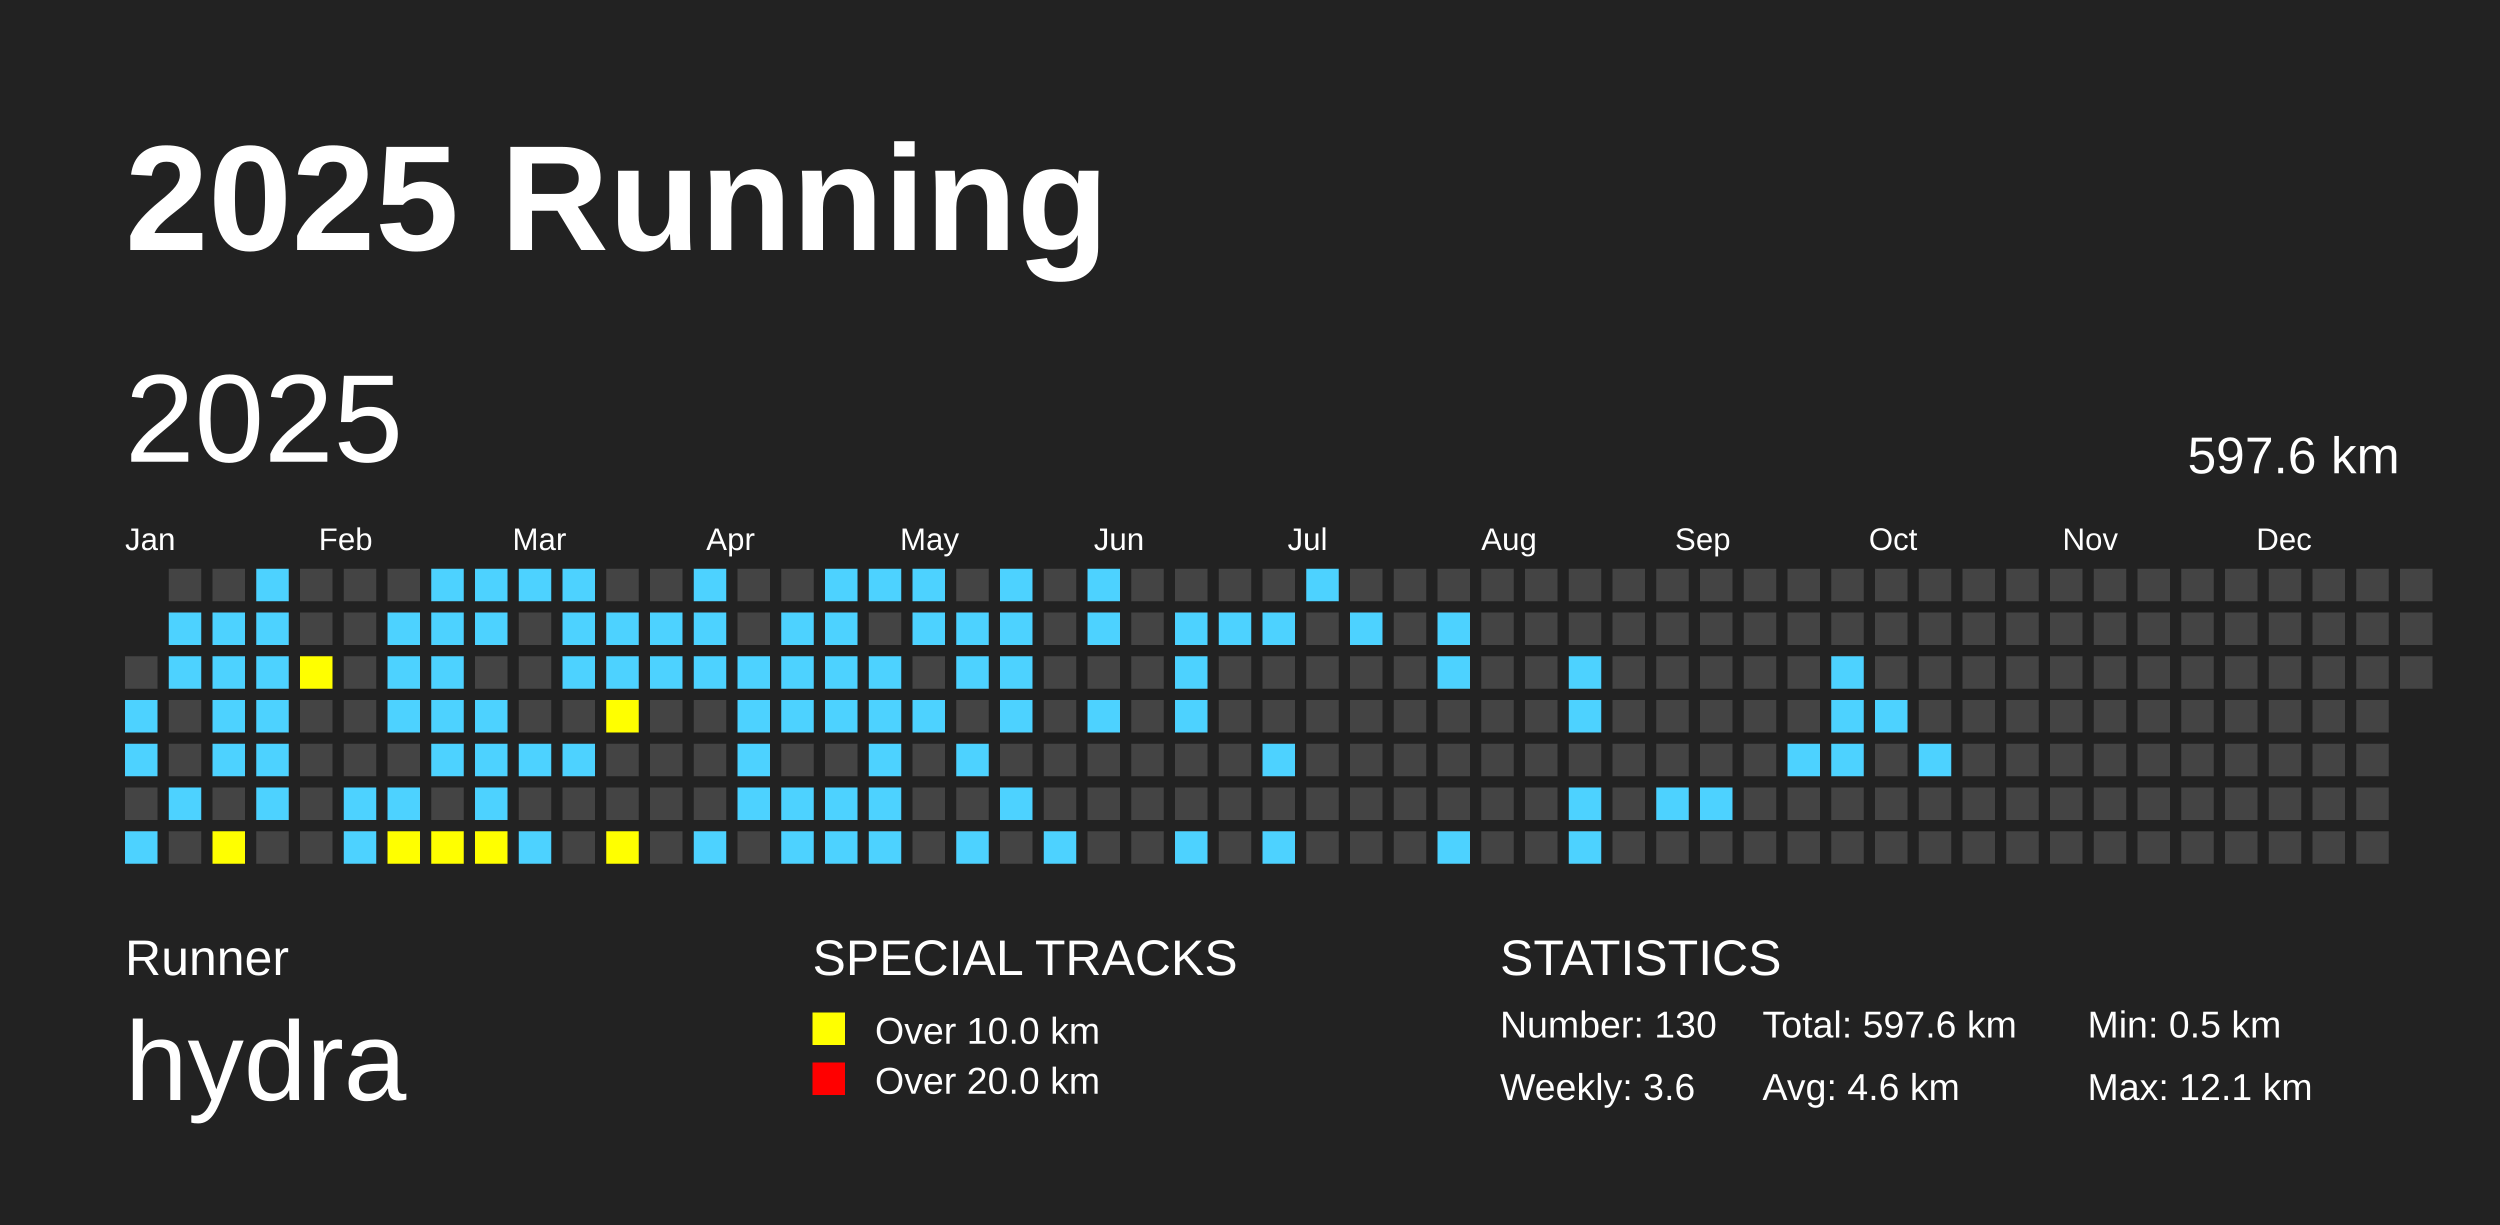
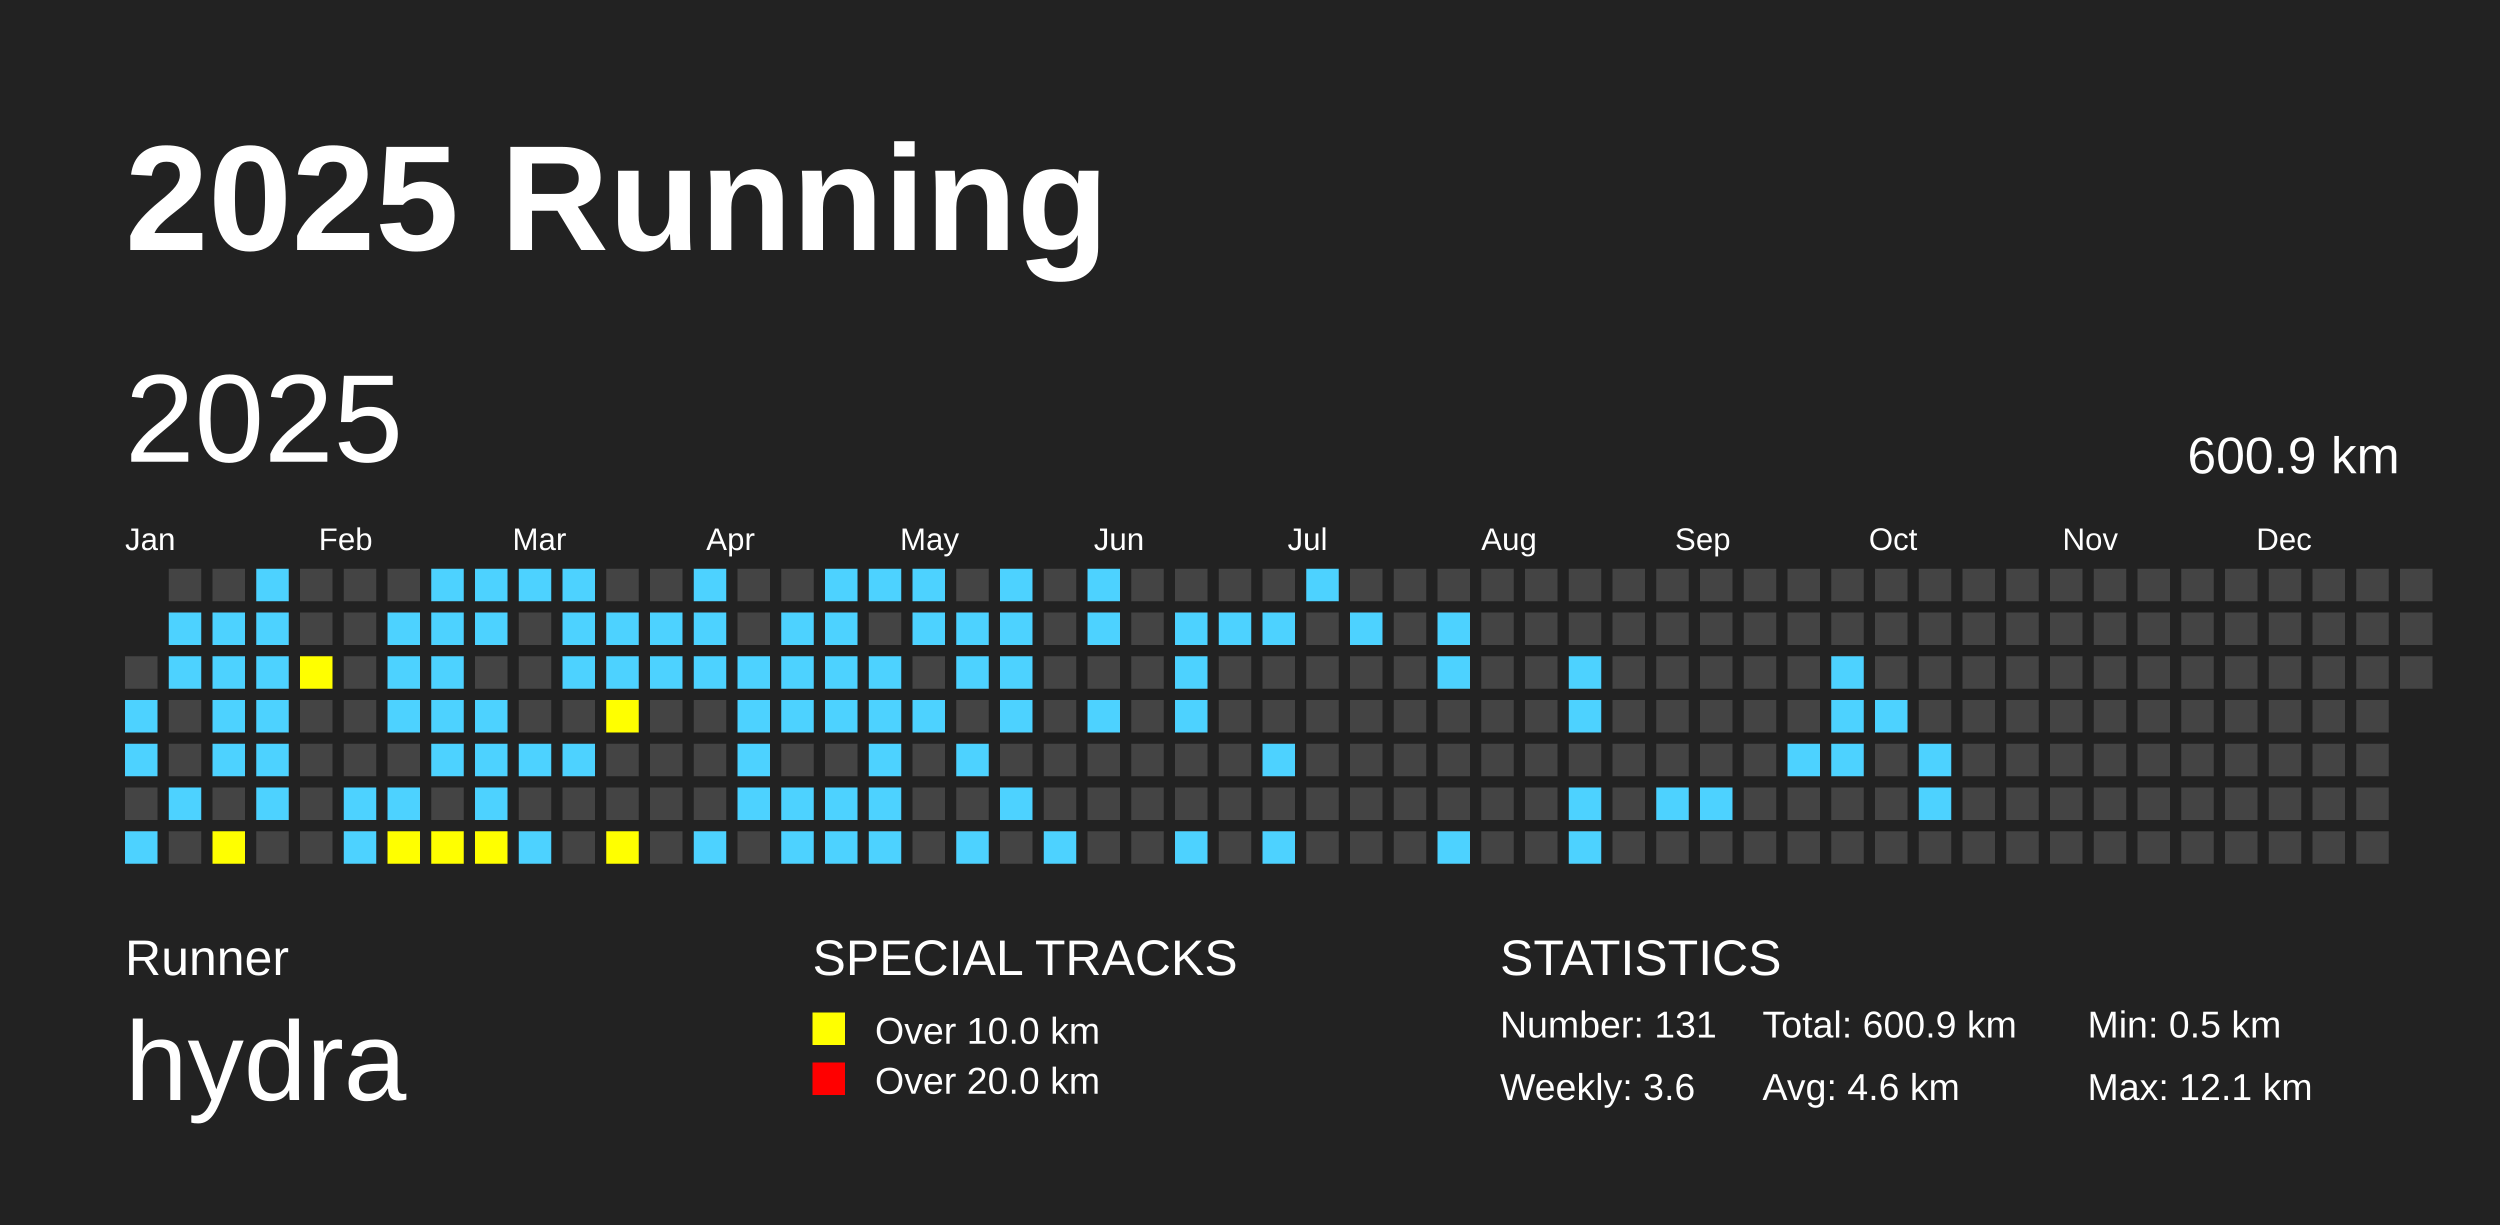
<svg xmlns="http://www.w3.org/2000/svg" baseProfile="full" height="98mm" version="1.1" viewBox="0,0,200,98" width="200mm">
  <defs />
  <rect fill="#222222" height="98" width="200" x="0" y="0" />
  <text fill="#FFFFFF" style="font-size:12px; font-family:Arial; font-weight:bold;" x="10" y="20">2025 Running</text>
  <text fill="#FFFFFF" style="font-size:4px; font-family:Arial" x="10" y="78">Runner</text>
  <text fill="#FFFFFF" style="font-size:9px; font-family:Arial" x="10" y="88">hydra</text>
  <text fill="#FFFFFF" style="font-size:4px; font-family:Arial" x="65" y="78">SPECIAL TRACKS</text>
  <rect fill="yellow" height="2.6" width="2.6" x="65" y="81" />
  <text fill="#FFFFFF" style="font-size:3px; font-family:Arial" x="70" y="83.5">Over 10.0 km</text>
  <rect fill="red" height="2.6" width="2.6" x="65" y="85" />
  <text fill="#FFFFFF" style="font-size:3px; font-family:Arial" x="70" y="87.5">Over 20.0 km</text>
  <text fill="#FFFFFF" style="font-size:4px; font-family:Arial" x="120" y="78">STATISTICS</text>
-   <text fill="#FFFFFF" style="font-size:3px; font-family:Arial" x="120" y="83">Number: 130</text>
+   <text fill="#FFFFFF" style="font-size:3px; font-family:Arial" x="120" y="83">Number: 131</text>
  <text fill="#FFFFFF" style="font-size:3px; font-family:Arial" x="120" y="88">Weekly: 3.6</text>
-   <text fill="#FFFFFF" style="font-size:3px; font-family:Arial" x="141" y="83">Total: 597.6 km</text>
+   <text fill="#FFFFFF" style="font-size:3px; font-family:Arial" x="141" y="83">Total: 600.9 km</text>
  <text fill="#FFFFFF" style="font-size:3px; font-family:Arial" x="141" y="88">Avg: 4.6 km</text>
  <text fill="#FFFFFF" style="font-size:3px; font-family:Arial" x="167" y="83">Min: 0.5 km</text>
  <text fill="#FFFFFF" style="font-size:3px; font-family:Arial" x="167" y="88">Max: 12.1 km</text>
  <text dominant-baseline="hanging" fill="#FFFFFF" style="font-size:10.0px; font-family:Arial;" x="10" y="30">2025</text>
-   <text dominant-baseline="hanging" fill="#FFFFFF" style="font-size:4.125px; font-family:Arial;" x="175" y="35">597.6 km</text>
+   <text dominant-baseline="hanging" fill="#FFFFFF" style="font-size:4.125px; font-family:Arial;" x="175" y="35">600.9 km</text>
  <text fill="#FFFFFF" style="font-size:2.5px; font-family:Arial" x="10.0" y="44">Jan</text>
  <text fill="#FFFFFF" style="font-size:2.5px; font-family:Arial" x="25.5" y="44">Feb</text>
  <text fill="#FFFFFF" style="font-size:2.5px; font-family:Arial" x="41.0" y="44">Mar</text>
  <text fill="#FFFFFF" style="font-size:2.5px; font-family:Arial" x="56.5" y="44">Apr</text>
  <text fill="#FFFFFF" style="font-size:2.5px; font-family:Arial" x="72.0" y="44">May</text>
  <text fill="#FFFFFF" style="font-size:2.5px; font-family:Arial" x="87.5" y="44">Jun</text>
  <text fill="#FFFFFF" style="font-size:2.5px; font-family:Arial" x="103.0" y="44">Jul</text>
  <text fill="#FFFFFF" style="font-size:2.5px; font-family:Arial" x="118.5" y="44">Aug</text>
  <text fill="#FFFFFF" style="font-size:2.5px; font-family:Arial" x="134.0" y="44">Sep</text>
  <text fill="#FFFFFF" style="font-size:2.5px; font-family:Arial" x="149.5" y="44">Oct</text>
  <text fill="#FFFFFF" style="font-size:2.5px; font-family:Arial" x="165.0" y="44">Nov</text>
  <text fill="#FFFFFF" style="font-size:2.5px; font-family:Arial" x="180.5" y="44">Dec</text>
  <rect fill="#444444" height="2.6" width="2.6" x="10.0" y="52.5" />
  <rect fill="#4DD2FF" height="2.6" width="2.6" x="10.0" y="56.0" />
  <rect fill="#4DD2FF" height="2.6" width="2.6" x="10.0" y="59.5" />
  <rect fill="#444444" height="2.6" width="2.6" x="10.0" y="63.0" />
  <rect fill="#4DD2FF" height="2.6" width="2.6" x="10.0" y="66.5" />
  <rect fill="#444444" height="2.6" width="2.6" x="13.5" y="45.5" />
  <rect fill="#4DD2FF" height="2.6" width="2.6" x="13.5" y="49.0" />
  <rect fill="#4DD2FF" height="2.6" width="2.6" x="13.5" y="52.5" />
  <rect fill="#444444" height="2.6" width="2.6" x="13.5" y="56.0" />
  <rect fill="#444444" height="2.6" width="2.6" x="13.5" y="59.5" />
  <rect fill="#4DD2FF" height="2.6" width="2.6" x="13.5" y="63.0" />
  <rect fill="#444444" height="2.6" width="2.6" x="13.5" y="66.5" />
  <rect fill="#444444" height="2.6" width="2.6" x="17.0" y="45.5" />
  <rect fill="#4DD2FF" height="2.6" width="2.6" x="17.0" y="49.0" />
  <rect fill="#4DD2FF" height="2.6" width="2.6" x="17.0" y="52.5" />
  <rect fill="#4DD2FF" height="2.6" width="2.6" x="17.0" y="56.0" />
  <rect fill="#4DD2FF" height="2.6" width="2.6" x="17.0" y="59.5" />
  <rect fill="#444444" height="2.6" width="2.6" x="17.0" y="63.0" />
  <rect fill="yellow" height="2.6" width="2.6" x="17.0" y="66.5" />
  <rect fill="#4DD2FF" height="2.6" width="2.6" x="20.5" y="45.5" />
  <rect fill="#4DD2FF" height="2.6" width="2.6" x="20.5" y="49.0" />
  <rect fill="#4DD2FF" height="2.6" width="2.6" x="20.5" y="52.5" />
  <rect fill="#4DD2FF" height="2.6" width="2.6" x="20.5" y="56.0" />
  <rect fill="#4DD2FF" height="2.6" width="2.6" x="20.5" y="59.5" />
  <rect fill="#4DD2FF" height="2.6" width="2.6" x="20.5" y="63.0" />
  <rect fill="#444444" height="2.6" width="2.6" x="20.5" y="66.5" />
  <rect fill="#444444" height="2.6" width="2.6" x="24.0" y="45.5" />
  <rect fill="#444444" height="2.6" width="2.6" x="24.0" y="49.0" />
  <rect fill="yellow" height="2.6" width="2.6" x="24.0" y="52.5" />
  <rect fill="#444444" height="2.6" width="2.6" x="24.0" y="56.0" />
  <rect fill="#444444" height="2.6" width="2.6" x="24.0" y="59.5" />
  <rect fill="#444444" height="2.6" width="2.6" x="24.0" y="63.0" />
  <rect fill="#444444" height="2.6" width="2.6" x="24.0" y="66.5" />
  <rect fill="#444444" height="2.6" width="2.6" x="27.5" y="45.5" />
  <rect fill="#444444" height="2.6" width="2.6" x="27.5" y="49.0" />
  <rect fill="#444444" height="2.6" width="2.6" x="27.5" y="52.5" />
  <rect fill="#444444" height="2.6" width="2.6" x="27.5" y="56.0" />
  <rect fill="#444444" height="2.6" width="2.6" x="27.5" y="59.5" />
  <rect fill="#4DD2FF" height="2.6" width="2.6" x="27.5" y="63.0" />
  <rect fill="#4DD2FF" height="2.6" width="2.6" x="27.5" y="66.5" />
  <rect fill="#444444" height="2.6" width="2.6" x="31.0" y="45.5" />
  <rect fill="#4DD2FF" height="2.6" width="2.6" x="31.0" y="49.0" />
  <rect fill="#4DD2FF" height="2.6" width="2.6" x="31.0" y="52.5" />
  <rect fill="#4DD2FF" height="2.6" width="2.6" x="31.0" y="56.0" />
  <rect fill="#444444" height="2.6" width="2.6" x="31.0" y="59.5" />
  <rect fill="#4DD2FF" height="2.6" width="2.6" x="31.0" y="63.0" />
  <rect fill="yellow" height="2.6" width="2.6" x="31.0" y="66.5" />
  <rect fill="#4DD2FF" height="2.6" width="2.6" x="34.5" y="45.5" />
  <rect fill="#4DD2FF" height="2.6" width="2.6" x="34.5" y="49.0" />
  <rect fill="#4DD2FF" height="2.6" width="2.6" x="34.5" y="52.5" />
  <rect fill="#4DD2FF" height="2.6" width="2.6" x="34.5" y="56.0" />
  <rect fill="#4DD2FF" height="2.6" width="2.6" x="34.5" y="59.5" />
  <rect fill="#444444" height="2.6" width="2.6" x="34.5" y="63.0" />
  <rect fill="yellow" height="2.6" width="2.6" x="34.5" y="66.5" />
  <rect fill="#4DD2FF" height="2.6" width="2.6" x="38.0" y="45.5" />
  <rect fill="#4DD2FF" height="2.6" width="2.6" x="38.0" y="49.0" />
  <rect fill="#444444" height="2.6" width="2.6" x="38.0" y="52.5" />
  <rect fill="#4DD2FF" height="2.6" width="2.6" x="38.0" y="56.0" />
  <rect fill="#4DD2FF" height="2.6" width="2.6" x="38.0" y="59.5" />
  <rect fill="#4DD2FF" height="2.6" width="2.6" x="38.0" y="63.0" />
  <rect fill="yellow" height="2.6" width="2.6" x="38.0" y="66.5" />
  <rect fill="#4DD2FF" height="2.6" width="2.6" x="41.5" y="45.5" />
  <rect fill="#444444" height="2.6" width="2.6" x="41.5" y="49.0" />
  <rect fill="#444444" height="2.6" width="2.6" x="41.5" y="52.5" />
  <rect fill="#444444" height="2.6" width="2.6" x="41.5" y="56.0" />
  <rect fill="#4DD2FF" height="2.6" width="2.6" x="41.5" y="59.5" />
  <rect fill="#444444" height="2.6" width="2.6" x="41.5" y="63.0" />
  <rect fill="#4DD2FF" height="2.6" width="2.6" x="41.5" y="66.5" />
  <rect fill="#4DD2FF" height="2.6" width="2.6" x="45.0" y="45.5" />
  <rect fill="#4DD2FF" height="2.6" width="2.6" x="45.0" y="49.0" />
  <rect fill="#4DD2FF" height="2.6" width="2.6" x="45.0" y="52.5" />
  <rect fill="#444444" height="2.6" width="2.6" x="45.0" y="56.0" />
  <rect fill="#4DD2FF" height="2.6" width="2.6" x="45.0" y="59.5" />
  <rect fill="#444444" height="2.6" width="2.6" x="45.0" y="63.0" />
  <rect fill="#444444" height="2.6" width="2.6" x="45.0" y="66.5" />
  <rect fill="#444444" height="2.6" width="2.6" x="48.5" y="45.5" />
  <rect fill="#4DD2FF" height="2.6" width="2.6" x="48.5" y="49.0" />
  <rect fill="#4DD2FF" height="2.6" width="2.6" x="48.5" y="52.5" />
  <rect fill="yellow" height="2.6" width="2.6" x="48.5" y="56.0" />
  <rect fill="#444444" height="2.6" width="2.6" x="48.5" y="59.5" />
  <rect fill="#444444" height="2.6" width="2.6" x="48.5" y="63.0" />
  <rect fill="yellow" height="2.6" width="2.6" x="48.5" y="66.5" />
  <rect fill="#444444" height="2.6" width="2.6" x="52.0" y="45.5" />
  <rect fill="#4DD2FF" height="2.6" width="2.6" x="52.0" y="49.0" />
  <rect fill="#4DD2FF" height="2.6" width="2.6" x="52.0" y="52.5" />
  <rect fill="#444444" height="2.6" width="2.6" x="52.0" y="56.0" />
  <rect fill="#444444" height="2.6" width="2.6" x="52.0" y="59.5" />
  <rect fill="#444444" height="2.6" width="2.6" x="52.0" y="63.0" />
  <rect fill="#444444" height="2.6" width="2.6" x="52.0" y="66.5" />
  <rect fill="#4DD2FF" height="2.6" width="2.6" x="55.5" y="45.5" />
  <rect fill="#4DD2FF" height="2.6" width="2.6" x="55.5" y="49.0" />
  <rect fill="#4DD2FF" height="2.6" width="2.6" x="55.5" y="52.5" />
  <rect fill="#444444" height="2.6" width="2.6" x="55.5" y="56.0" />
  <rect fill="#444444" height="2.6" width="2.6" x="55.5" y="59.5" />
  <rect fill="#444444" height="2.6" width="2.6" x="55.5" y="63.0" />
  <rect fill="#4DD2FF" height="2.6" width="2.6" x="55.5" y="66.5" />
  <rect fill="#444444" height="2.6" width="2.6" x="59.0" y="45.5" />
  <rect fill="#444444" height="2.6" width="2.6" x="59.0" y="49.0" />
  <rect fill="#4DD2FF" height="2.6" width="2.6" x="59.0" y="52.5" />
  <rect fill="#4DD2FF" height="2.6" width="2.6" x="59.0" y="56.0" />
  <rect fill="#4DD2FF" height="2.6" width="2.6" x="59.0" y="59.5" />
  <rect fill="#4DD2FF" height="2.6" width="2.6" x="59.0" y="63.0" />
  <rect fill="#444444" height="2.6" width="2.6" x="59.0" y="66.5" />
  <rect fill="#444444" height="2.6" width="2.6" x="62.5" y="45.5" />
  <rect fill="#4DD2FF" height="2.6" width="2.6" x="62.5" y="49.0" />
  <rect fill="#4DD2FF" height="2.6" width="2.6" x="62.5" y="52.5" />
  <rect fill="#4DD2FF" height="2.6" width="2.6" x="62.5" y="56.0" />
  <rect fill="#444444" height="2.6" width="2.6" x="62.5" y="59.5" />
  <rect fill="#4DD2FF" height="2.6" width="2.6" x="62.5" y="63.0" />
  <rect fill="#4DD2FF" height="2.6" width="2.6" x="62.5" y="66.5" />
  <rect fill="#4DD2FF" height="2.6" width="2.6" x="66.0" y="45.5" />
  <rect fill="#4DD2FF" height="2.6" width="2.6" x="66.0" y="49.0" />
  <rect fill="#4DD2FF" height="2.6" width="2.6" x="66.0" y="52.5" />
  <rect fill="#4DD2FF" height="2.6" width="2.6" x="66.0" y="56.0" />
  <rect fill="#444444" height="2.6" width="2.6" x="66.0" y="59.5" />
  <rect fill="#4DD2FF" height="2.6" width="2.6" x="66.0" y="63.0" />
  <rect fill="#4DD2FF" height="2.6" width="2.6" x="66.0" y="66.5" />
  <rect fill="#4DD2FF" height="2.6" width="2.6" x="69.5" y="45.5" />
  <rect fill="#444444" height="2.6" width="2.6" x="69.5" y="49.0" />
  <rect fill="#4DD2FF" height="2.6" width="2.6" x="69.5" y="52.5" />
  <rect fill="#4DD2FF" height="2.6" width="2.6" x="69.5" y="56.0" />
  <rect fill="#4DD2FF" height="2.6" width="2.6" x="69.5" y="59.5" />
  <rect fill="#4DD2FF" height="2.6" width="2.6" x="69.5" y="63.0" />
  <rect fill="#4DD2FF" height="2.6" width="2.6" x="69.5" y="66.5" />
  <rect fill="#4DD2FF" height="2.6" width="2.6" x="73.0" y="45.5" />
  <rect fill="#4DD2FF" height="2.6" width="2.6" x="73.0" y="49.0" />
  <rect fill="#444444" height="2.6" width="2.6" x="73.0" y="52.5" />
  <rect fill="#4DD2FF" height="2.6" width="2.6" x="73.0" y="56.0" />
  <rect fill="#444444" height="2.6" width="2.6" x="73.0" y="59.5" />
  <rect fill="#444444" height="2.6" width="2.6" x="73.0" y="63.0" />
  <rect fill="#444444" height="2.6" width="2.6" x="73.0" y="66.5" />
  <rect fill="#444444" height="2.6" width="2.6" x="76.5" y="45.5" />
  <rect fill="#4DD2FF" height="2.6" width="2.6" x="76.5" y="49.0" />
  <rect fill="#4DD2FF" height="2.6" width="2.6" x="76.5" y="52.5" />
  <rect fill="#444444" height="2.6" width="2.6" x="76.5" y="56.0" />
  <rect fill="#4DD2FF" height="2.6" width="2.6" x="76.5" y="59.5" />
  <rect fill="#444444" height="2.6" width="2.6" x="76.5" y="63.0" />
  <rect fill="#4DD2FF" height="2.6" width="2.6" x="76.5" y="66.5" />
  <rect fill="#4DD2FF" height="2.6" width="2.6" x="80.0" y="45.5" />
  <rect fill="#4DD2FF" height="2.6" width="2.6" x="80.0" y="49.0" />
  <rect fill="#4DD2FF" height="2.6" width="2.6" x="80.0" y="52.5" />
  <rect fill="#4DD2FF" height="2.6" width="2.6" x="80.0" y="56.0" />
  <rect fill="#444444" height="2.6" width="2.6" x="80.0" y="59.5" />
  <rect fill="#4DD2FF" height="2.6" width="2.6" x="80.0" y="63.0" />
  <rect fill="#444444" height="2.6" width="2.6" x="80.0" y="66.5" />
  <rect fill="#444444" height="2.6" width="2.6" x="83.5" y="45.5" />
  <rect fill="#444444" height="2.6" width="2.6" x="83.5" y="49.0" />
  <rect fill="#444444" height="2.6" width="2.6" x="83.5" y="52.5" />
  <rect fill="#444444" height="2.6" width="2.6" x="83.5" y="56.0" />
  <rect fill="#444444" height="2.6" width="2.6" x="83.5" y="59.5" />
  <rect fill="#444444" height="2.6" width="2.6" x="83.5" y="63.0" />
  <rect fill="#4DD2FF" height="2.6" width="2.6" x="83.5" y="66.5" />
  <rect fill="#4DD2FF" height="2.6" width="2.6" x="87.0" y="45.5" />
  <rect fill="#4DD2FF" height="2.6" width="2.6" x="87.0" y="49.0" />
  <rect fill="#444444" height="2.6" width="2.6" x="87.0" y="52.5" />
  <rect fill="#4DD2FF" height="2.6" width="2.6" x="87.0" y="56.0" />
  <rect fill="#444444" height="2.6" width="2.6" x="87.0" y="59.5" />
  <rect fill="#444444" height="2.6" width="2.6" x="87.0" y="63.0" />
  <rect fill="#444444" height="2.6" width="2.6" x="87.0" y="66.5" />
  <rect fill="#444444" height="2.6" width="2.6" x="90.5" y="45.5" />
  <rect fill="#444444" height="2.6" width="2.6" x="90.5" y="49.0" />
  <rect fill="#444444" height="2.6" width="2.6" x="90.5" y="52.5" />
  <rect fill="#444444" height="2.6" width="2.6" x="90.5" y="56.0" />
  <rect fill="#444444" height="2.6" width="2.6" x="90.5" y="59.5" />
  <rect fill="#444444" height="2.6" width="2.6" x="90.5" y="63.0" />
  <rect fill="#444444" height="2.6" width="2.6" x="90.5" y="66.5" />
  <rect fill="#444444" height="2.6" width="2.6" x="94.0" y="45.5" />
  <rect fill="#4DD2FF" height="2.6" width="2.6" x="94.0" y="49.0" />
  <rect fill="#4DD2FF" height="2.6" width="2.6" x="94.0" y="52.5" />
  <rect fill="#4DD2FF" height="2.6" width="2.6" x="94.0" y="56.0" />
  <rect fill="#444444" height="2.6" width="2.6" x="94.0" y="59.5" />
  <rect fill="#444444" height="2.6" width="2.6" x="94.0" y="63.0" />
  <rect fill="#4DD2FF" height="2.6" width="2.6" x="94.0" y="66.5" />
  <rect fill="#444444" height="2.6" width="2.6" x="97.5" y="45.5" />
  <rect fill="#4DD2FF" height="2.6" width="2.6" x="97.5" y="49.0" />
  <rect fill="#444444" height="2.6" width="2.6" x="97.5" y="52.5" />
  <rect fill="#444444" height="2.6" width="2.6" x="97.5" y="56.0" />
  <rect fill="#444444" height="2.6" width="2.6" x="97.5" y="59.5" />
  <rect fill="#444444" height="2.6" width="2.6" x="97.5" y="63.0" />
  <rect fill="#444444" height="2.6" width="2.6" x="97.5" y="66.5" />
  <rect fill="#444444" height="2.6" width="2.6" x="101.0" y="45.5" />
  <rect fill="#4DD2FF" height="2.6" width="2.6" x="101.0" y="49.0" />
  <rect fill="#444444" height="2.6" width="2.6" x="101.0" y="52.5" />
  <rect fill="#444444" height="2.6" width="2.6" x="101.0" y="56.0" />
  <rect fill="#4DD2FF" height="2.6" width="2.6" x="101.0" y="59.5" />
  <rect fill="#444444" height="2.6" width="2.6" x="101.0" y="63.0" />
  <rect fill="#4DD2FF" height="2.6" width="2.6" x="101.0" y="66.5" />
  <rect fill="#4DD2FF" height="2.6" width="2.6" x="104.5" y="45.5" />
  <rect fill="#444444" height="2.6" width="2.6" x="104.5" y="49.0" />
  <rect fill="#444444" height="2.6" width="2.6" x="104.5" y="52.5" />
  <rect fill="#444444" height="2.6" width="2.6" x="104.5" y="56.0" />
  <rect fill="#444444" height="2.6" width="2.6" x="104.5" y="59.5" />
  <rect fill="#444444" height="2.6" width="2.6" x="104.5" y="63.0" />
  <rect fill="#444444" height="2.6" width="2.6" x="104.5" y="66.5" />
  <rect fill="#444444" height="2.6" width="2.6" x="108.0" y="45.5" />
  <rect fill="#4DD2FF" height="2.6" width="2.6" x="108.0" y="49.0" />
  <rect fill="#444444" height="2.6" width="2.6" x="108.0" y="52.5" />
  <rect fill="#444444" height="2.6" width="2.6" x="108.0" y="56.0" />
  <rect fill="#444444" height="2.6" width="2.6" x="108.0" y="59.5" />
  <rect fill="#444444" height="2.6" width="2.6" x="108.0" y="63.0" />
  <rect fill="#444444" height="2.6" width="2.6" x="108.0" y="66.5" />
  <rect fill="#444444" height="2.6" width="2.6" x="111.5" y="45.5" />
  <rect fill="#444444" height="2.6" width="2.6" x="111.5" y="49.0" />
  <rect fill="#444444" height="2.6" width="2.6" x="111.5" y="52.5" />
  <rect fill="#444444" height="2.6" width="2.6" x="111.5" y="56.0" />
  <rect fill="#444444" height="2.6" width="2.6" x="111.5" y="59.5" />
  <rect fill="#444444" height="2.6" width="2.6" x="111.5" y="63.0" />
  <rect fill="#444444" height="2.6" width="2.6" x="111.5" y="66.5" />
  <rect fill="#444444" height="2.6" width="2.6" x="115.0" y="45.5" />
  <rect fill="#4DD2FF" height="2.6" width="2.6" x="115.0" y="49.0" />
  <rect fill="#4DD2FF" height="2.6" width="2.6" x="115.0" y="52.5" />
  <rect fill="#444444" height="2.6" width="2.6" x="115.0" y="56.0" />
  <rect fill="#444444" height="2.6" width="2.6" x="115.0" y="59.5" />
  <rect fill="#444444" height="2.6" width="2.6" x="115.0" y="63.0" />
  <rect fill="#4DD2FF" height="2.6" width="2.6" x="115.0" y="66.5" />
  <rect fill="#444444" height="2.6" width="2.6" x="118.5" y="45.5" />
  <rect fill="#444444" height="2.6" width="2.6" x="118.5" y="49.0" />
  <rect fill="#444444" height="2.6" width="2.6" x="118.5" y="52.5" />
  <rect fill="#444444" height="2.6" width="2.6" x="118.5" y="56.0" />
  <rect fill="#444444" height="2.6" width="2.6" x="118.5" y="59.5" />
  <rect fill="#444444" height="2.6" width="2.6" x="118.5" y="63.0" />
  <rect fill="#444444" height="2.6" width="2.6" x="118.5" y="66.5" />
  <rect fill="#444444" height="2.6" width="2.6" x="122.0" y="45.5" />
  <rect fill="#444444" height="2.6" width="2.6" x="122.0" y="49.0" />
  <rect fill="#444444" height="2.6" width="2.6" x="122.0" y="52.5" />
  <rect fill="#444444" height="2.6" width="2.6" x="122.0" y="56.0" />
  <rect fill="#444444" height="2.6" width="2.6" x="122.0" y="59.5" />
  <rect fill="#444444" height="2.6" width="2.6" x="122.0" y="63.0" />
  <rect fill="#444444" height="2.6" width="2.6" x="122.0" y="66.5" />
  <rect fill="#444444" height="2.6" width="2.6" x="125.5" y="45.5" />
  <rect fill="#444444" height="2.6" width="2.6" x="125.5" y="49.0" />
  <rect fill="#4DD2FF" height="2.6" width="2.6" x="125.5" y="52.5" />
  <rect fill="#4DD2FF" height="2.6" width="2.6" x="125.5" y="56.0" />
  <rect fill="#444444" height="2.6" width="2.6" x="125.5" y="59.5" />
  <rect fill="#4DD2FF" height="2.6" width="2.6" x="125.5" y="63.0" />
  <rect fill="#4DD2FF" height="2.6" width="2.6" x="125.5" y="66.5" />
  <rect fill="#444444" height="2.6" width="2.6" x="129.0" y="45.5" />
  <rect fill="#444444" height="2.6" width="2.6" x="129.0" y="49.0" />
  <rect fill="#444444" height="2.6" width="2.6" x="129.0" y="52.5" />
  <rect fill="#444444" height="2.6" width="2.6" x="129.0" y="56.0" />
  <rect fill="#444444" height="2.6" width="2.6" x="129.0" y="59.5" />
  <rect fill="#444444" height="2.6" width="2.6" x="129.0" y="63.0" />
  <rect fill="#444444" height="2.6" width="2.6" x="129.0" y="66.5" />
  <rect fill="#444444" height="2.6" width="2.6" x="132.5" y="45.5" />
  <rect fill="#444444" height="2.6" width="2.6" x="132.5" y="49.0" />
  <rect fill="#444444" height="2.6" width="2.6" x="132.5" y="52.5" />
  <rect fill="#444444" height="2.6" width="2.6" x="132.5" y="56.0" />
  <rect fill="#444444" height="2.6" width="2.6" x="132.5" y="59.5" />
  <rect fill="#4DD2FF" height="2.6" width="2.6" x="132.5" y="63.0" />
  <rect fill="#444444" height="2.6" width="2.6" x="132.5" y="66.5" />
  <rect fill="#444444" height="2.6" width="2.6" x="136.0" y="45.5" />
  <rect fill="#444444" height="2.6" width="2.6" x="136.0" y="49.0" />
  <rect fill="#444444" height="2.6" width="2.6" x="136.0" y="52.5" />
  <rect fill="#444444" height="2.6" width="2.6" x="136.0" y="56.0" />
  <rect fill="#444444" height="2.6" width="2.6" x="136.0" y="59.5" />
  <rect fill="#4DD2FF" height="2.6" width="2.6" x="136.0" y="63.0" />
  <rect fill="#444444" height="2.6" width="2.6" x="136.0" y="66.5" />
  <rect fill="#444444" height="2.6" width="2.6" x="139.5" y="45.5" />
  <rect fill="#444444" height="2.6" width="2.6" x="139.5" y="49.0" />
  <rect fill="#444444" height="2.6" width="2.6" x="139.5" y="52.5" />
  <rect fill="#444444" height="2.6" width="2.6" x="139.5" y="56.0" />
  <rect fill="#444444" height="2.6" width="2.6" x="139.5" y="59.5" />
  <rect fill="#444444" height="2.6" width="2.6" x="139.5" y="63.0" />
  <rect fill="#444444" height="2.6" width="2.6" x="139.5" y="66.5" />
  <rect fill="#444444" height="2.6" width="2.6" x="143.0" y="45.5" />
  <rect fill="#444444" height="2.6" width="2.6" x="143.0" y="49.0" />
  <rect fill="#444444" height="2.6" width="2.6" x="143.0" y="52.5" />
  <rect fill="#444444" height="2.6" width="2.6" x="143.0" y="56.0" />
  <rect fill="#4DD2FF" height="2.6" width="2.6" x="143.0" y="59.5" />
  <rect fill="#444444" height="2.6" width="2.6" x="143.0" y="63.0" />
  <rect fill="#444444" height="2.6" width="2.6" x="143.0" y="66.5" />
  <rect fill="#444444" height="2.6" width="2.6" x="146.5" y="45.5" />
  <rect fill="#444444" height="2.6" width="2.6" x="146.5" y="49.0" />
  <rect fill="#4DD2FF" height="2.6" width="2.6" x="146.5" y="52.5" />
  <rect fill="#4DD2FF" height="2.6" width="2.6" x="146.5" y="56.0" />
  <rect fill="#4DD2FF" height="2.6" width="2.6" x="146.5" y="59.5" />
  <rect fill="#444444" height="2.6" width="2.6" x="146.5" y="63.0" />
  <rect fill="#444444" height="2.6" width="2.6" x="146.5" y="66.5" />
  <rect fill="#444444" height="2.6" width="2.6" x="150.0" y="45.5" />
  <rect fill="#444444" height="2.6" width="2.6" x="150.0" y="49.0" />
  <rect fill="#444444" height="2.6" width="2.6" x="150.0" y="52.5" />
  <rect fill="#4DD2FF" height="2.6" width="2.6" x="150.0" y="56.0" />
  <rect fill="#444444" height="2.6" width="2.6" x="150.0" y="59.5" />
  <rect fill="#444444" height="2.6" width="2.6" x="150.0" y="63.0" />
  <rect fill="#444444" height="2.6" width="2.6" x="150.0" y="66.5" />
  <rect fill="#444444" height="2.6" width="2.6" x="153.5" y="45.5" />
  <rect fill="#444444" height="2.6" width="2.6" x="153.5" y="49.0" />
  <rect fill="#444444" height="2.6" width="2.6" x="153.5" y="52.5" />
  <rect fill="#444444" height="2.6" width="2.6" x="153.5" y="56.0" />
  <rect fill="#4DD2FF" height="2.6" width="2.6" x="153.5" y="59.5" />
-   <rect fill="#444444" height="2.6" width="2.6" x="153.5" y="63.0" />
+   <rect fill="#4DD2FF" height="2.6" width="2.6" x="153.5" y="63.0" />
  <rect fill="#444444" height="2.6" width="2.6" x="153.5" y="66.5" />
  <rect fill="#444444" height="2.6" width="2.6" x="157.0" y="45.5" />
  <rect fill="#444444" height="2.6" width="2.6" x="157.0" y="49.0" />
  <rect fill="#444444" height="2.6" width="2.6" x="157.0" y="52.5" />
  <rect fill="#444444" height="2.6" width="2.6" x="157.0" y="56.0" />
  <rect fill="#444444" height="2.6" width="2.6" x="157.0" y="59.5" />
  <rect fill="#444444" height="2.6" width="2.6" x="157.0" y="63.0" />
  <rect fill="#444444" height="2.6" width="2.6" x="157.0" y="66.5" />
  <rect fill="#444444" height="2.6" width="2.6" x="160.5" y="45.5" />
  <rect fill="#444444" height="2.6" width="2.6" x="160.5" y="49.0" />
  <rect fill="#444444" height="2.6" width="2.6" x="160.5" y="52.5" />
  <rect fill="#444444" height="2.6" width="2.6" x="160.5" y="56.0" />
  <rect fill="#444444" height="2.6" width="2.6" x="160.5" y="59.5" />
  <rect fill="#444444" height="2.6" width="2.6" x="160.5" y="63.0" />
  <rect fill="#444444" height="2.6" width="2.6" x="160.5" y="66.5" />
  <rect fill="#444444" height="2.6" width="2.6" x="164.0" y="45.5" />
  <rect fill="#444444" height="2.6" width="2.6" x="164.0" y="49.0" />
  <rect fill="#444444" height="2.6" width="2.6" x="164.0" y="52.5" />
  <rect fill="#444444" height="2.6" width="2.6" x="164.0" y="56.0" />
  <rect fill="#444444" height="2.6" width="2.6" x="164.0" y="59.5" />
  <rect fill="#444444" height="2.6" width="2.6" x="164.0" y="63.0" />
  <rect fill="#444444" height="2.6" width="2.6" x="164.0" y="66.5" />
  <rect fill="#444444" height="2.6" width="2.6" x="167.5" y="45.5" />
  <rect fill="#444444" height="2.6" width="2.6" x="167.5" y="49.0" />
  <rect fill="#444444" height="2.6" width="2.6" x="167.5" y="52.5" />
  <rect fill="#444444" height="2.6" width="2.6" x="167.5" y="56.0" />
  <rect fill="#444444" height="2.6" width="2.6" x="167.5" y="59.5" />
  <rect fill="#444444" height="2.6" width="2.6" x="167.5" y="63.0" />
  <rect fill="#444444" height="2.6" width="2.6" x="167.5" y="66.5" />
  <rect fill="#444444" height="2.6" width="2.6" x="171.0" y="45.5" />
  <rect fill="#444444" height="2.6" width="2.6" x="171.0" y="49.0" />
  <rect fill="#444444" height="2.6" width="2.6" x="171.0" y="52.5" />
  <rect fill="#444444" height="2.6" width="2.6" x="171.0" y="56.0" />
  <rect fill="#444444" height="2.6" width="2.6" x="171.0" y="59.5" />
  <rect fill="#444444" height="2.6" width="2.6" x="171.0" y="63.0" />
  <rect fill="#444444" height="2.6" width="2.6" x="171.0" y="66.5" />
  <rect fill="#444444" height="2.6" width="2.6" x="174.5" y="45.5" />
  <rect fill="#444444" height="2.6" width="2.6" x="174.5" y="49.0" />
  <rect fill="#444444" height="2.6" width="2.6" x="174.5" y="52.5" />
  <rect fill="#444444" height="2.6" width="2.6" x="174.5" y="56.0" />
  <rect fill="#444444" height="2.6" width="2.6" x="174.5" y="59.5" />
  <rect fill="#444444" height="2.6" width="2.6" x="174.5" y="63.0" />
  <rect fill="#444444" height="2.6" width="2.6" x="174.5" y="66.5" />
  <rect fill="#444444" height="2.6" width="2.6" x="178.0" y="45.5" />
  <rect fill="#444444" height="2.6" width="2.6" x="178.0" y="49.0" />
  <rect fill="#444444" height="2.6" width="2.6" x="178.0" y="52.5" />
  <rect fill="#444444" height="2.6" width="2.6" x="178.0" y="56.0" />
  <rect fill="#444444" height="2.6" width="2.6" x="178.0" y="59.5" />
  <rect fill="#444444" height="2.6" width="2.6" x="178.0" y="63.0" />
  <rect fill="#444444" height="2.6" width="2.6" x="178.0" y="66.5" />
  <rect fill="#444444" height="2.6" width="2.6" x="181.5" y="45.5" />
  <rect fill="#444444" height="2.6" width="2.6" x="181.5" y="49.0" />
  <rect fill="#444444" height="2.6" width="2.6" x="181.5" y="52.5" />
  <rect fill="#444444" height="2.6" width="2.6" x="181.5" y="56.0" />
  <rect fill="#444444" height="2.6" width="2.6" x="181.5" y="59.5" />
  <rect fill="#444444" height="2.6" width="2.6" x="181.5" y="63.0" />
  <rect fill="#444444" height="2.6" width="2.6" x="181.5" y="66.5" />
  <rect fill="#444444" height="2.6" width="2.6" x="185.0" y="45.5" />
  <rect fill="#444444" height="2.6" width="2.6" x="185.0" y="49.0" />
  <rect fill="#444444" height="2.6" width="2.6" x="185.0" y="52.5" />
  <rect fill="#444444" height="2.6" width="2.6" x="185.0" y="56.0" />
  <rect fill="#444444" height="2.6" width="2.6" x="185.0" y="59.5" />
  <rect fill="#444444" height="2.6" width="2.6" x="185.0" y="63.0" />
  <rect fill="#444444" height="2.6" width="2.6" x="185.0" y="66.5" />
  <rect fill="#444444" height="2.6" width="2.6" x="188.5" y="45.5" />
  <rect fill="#444444" height="2.6" width="2.6" x="188.5" y="49.0" />
  <rect fill="#444444" height="2.6" width="2.6" x="188.5" y="52.5" />
  <rect fill="#444444" height="2.6" width="2.6" x="188.5" y="56.0" />
  <rect fill="#444444" height="2.6" width="2.6" x="188.5" y="59.5" />
  <rect fill="#444444" height="2.6" width="2.6" x="188.5" y="63.0" />
  <rect fill="#444444" height="2.6" width="2.6" x="188.5" y="66.5" />
  <rect fill="#444444" height="2.6" width="2.6" x="192.0" y="45.5" />
  <rect fill="#444444" height="2.6" width="2.6" x="192.0" y="49.0" />
  <rect fill="#444444" height="2.6" width="2.6" x="192.0" y="52.5" />
</svg>
